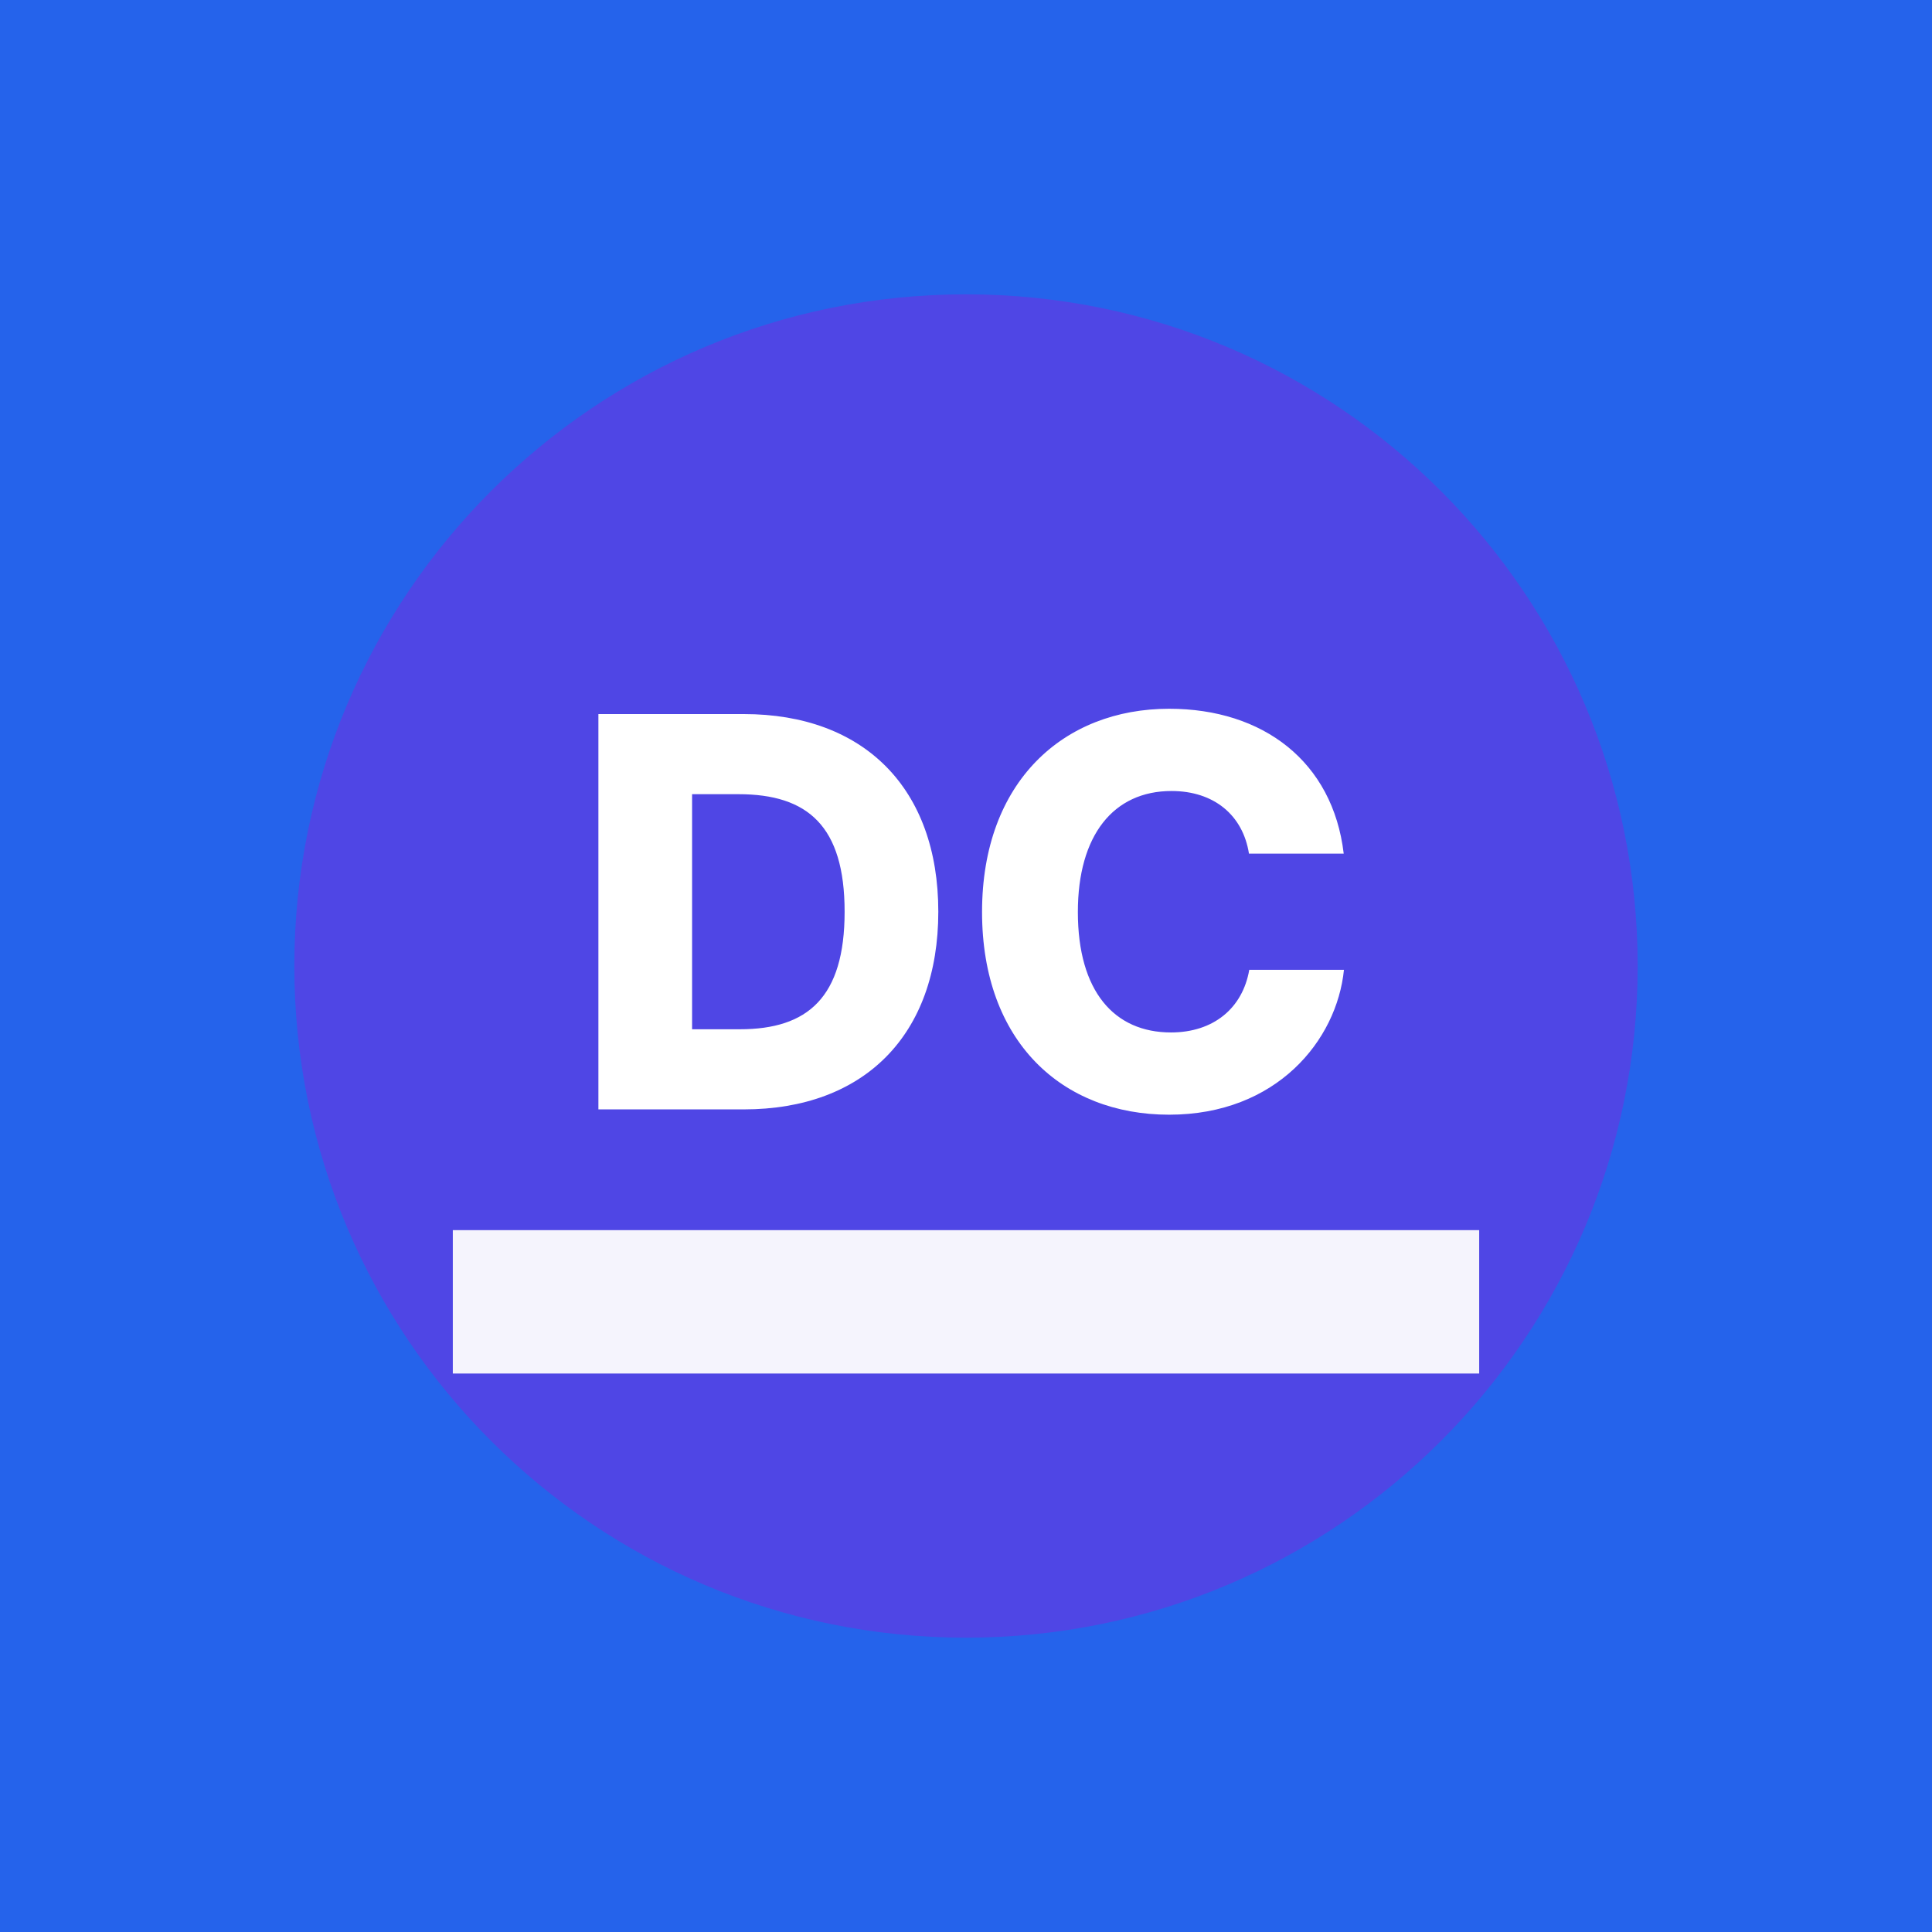
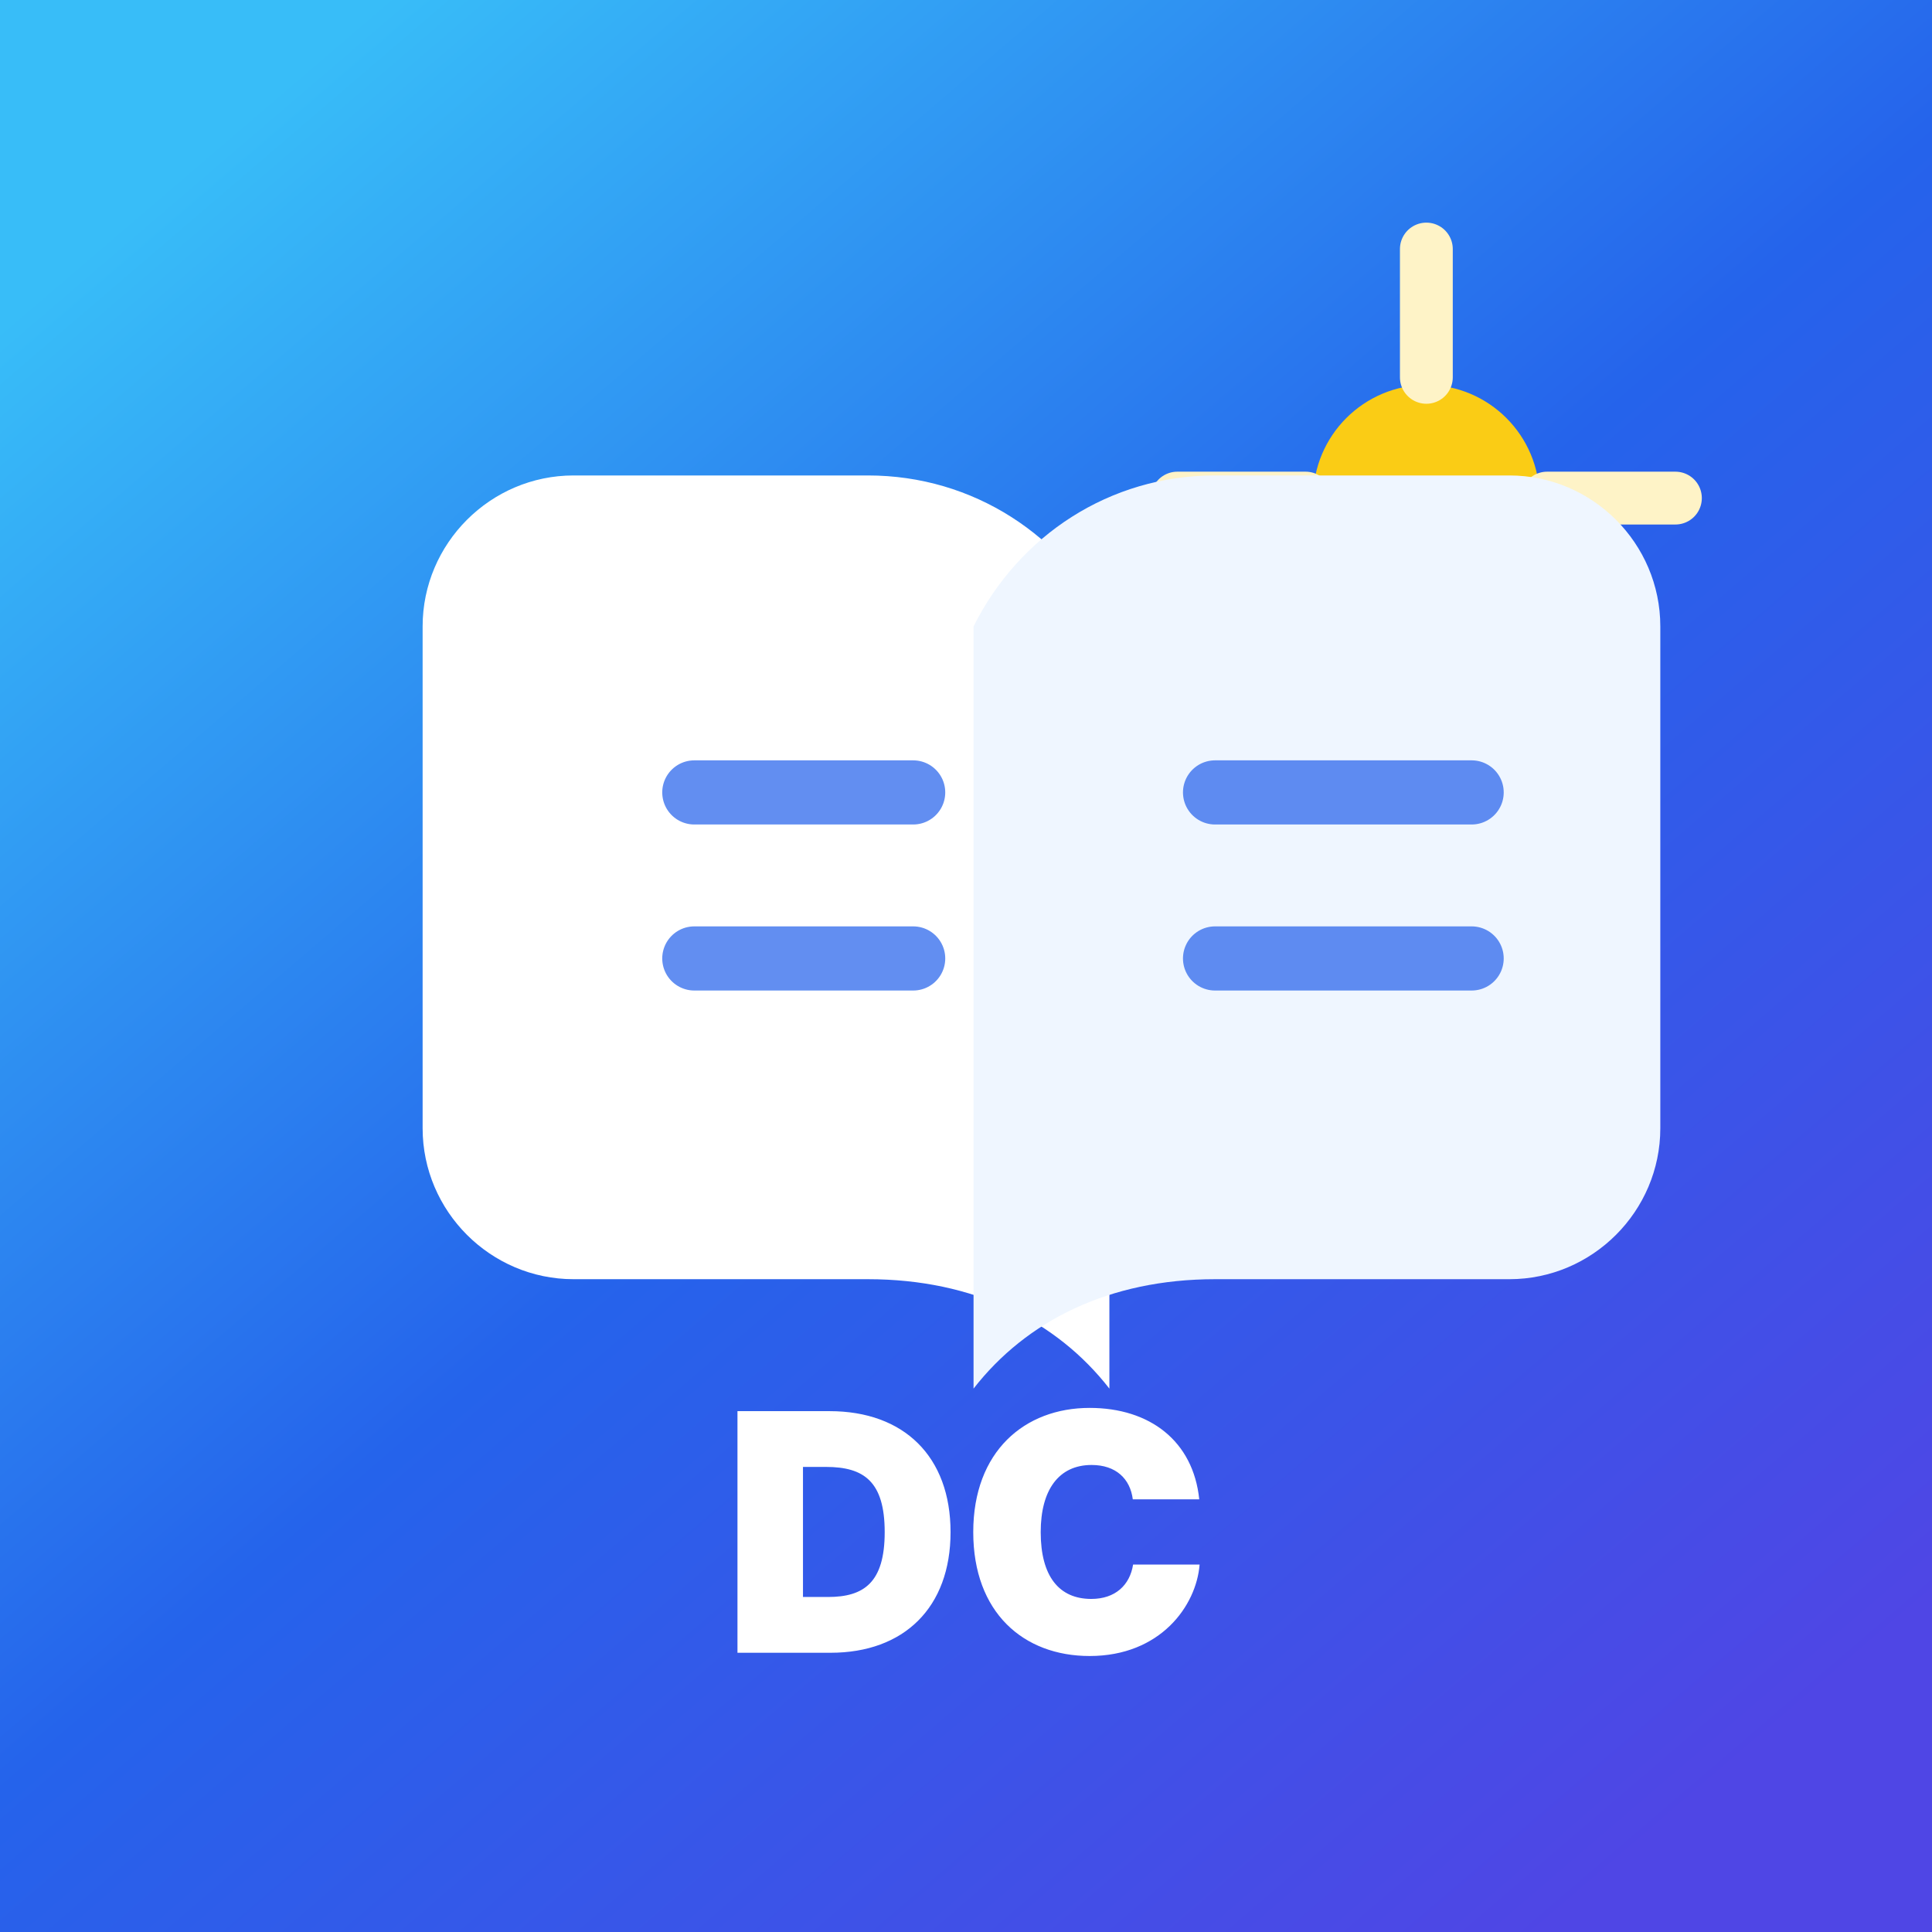
- <svg xmlns="http://www.w3.org/2000/svg" width="512" height="512" viewBox="0 0 512 512" role="img" aria-label="Digital Catalyst maskable app icon">
-   <rect width="512" height="512" fill="#2563eb" />
-   <circle cx="256" cy="256" r="178" fill="#4f46e5" />
-   <path d="M120 326h272v38H120z" fill="#fff" opacity=".94" />
-   <text x="256" y="294" text-anchor="middle" font-family="Inter, Arial, sans-serif" font-size="144" font-weight="800" fill="#fff">DC</text>
+ <svg xmlns="http://www.w3.org/2000/svg" width="512" height="512" viewBox="0 0 512 512" role="img" aria-label="Digital Catalyst maskable app logo">
+   <defs>
+     <linearGradient id="dc-mask-bg" x1="64" y1="32" x2="448" y2="480" gradientUnits="userSpaceOnUse">
+       <stop stop-color="#38bdf8" />
+       <stop offset="0.5" stop-color="#2563eb" />
+       <stop offset="1" stop-color="#4f46e5" />
+     </linearGradient>
+   </defs>
+   <rect width="512" height="512" fill="url(#dc-mask-bg)" />
+   <circle cx="378" cy="132" r="30" fill="#facc15" />
+   <path d="M378 66v34M378 164v34M312 132h34M410 132h34" stroke="#fef3c7" stroke-width="14" stroke-linecap="round" />
+   <path d="M112 166c0-22 18-40 40-40h78c28 0 52 16 64 40v202c-14-18-36-29-64-29h-78c-22 0-40-18-40-40V166z" fill="#ffffff" />
+   <path d="M400 126c22 0 40 18 40 40v133c0 22-18 40-40 40h-78c-28 0-50 11-64 29V166c12-24 36-40 64-40h78z" fill="#eff6ff" />
+   <path d="M184 210h58M184 254h58M322 210h68M322 254h68" stroke="#2563eb" stroke-width="17" stroke-linecap="round" opacity=".72" />
+   <text x="256" y="438" text-anchor="middle" font-family="Inter, Arial, sans-serif" font-size="88" font-weight="900" fill="#fff">DC</text>
</svg>
